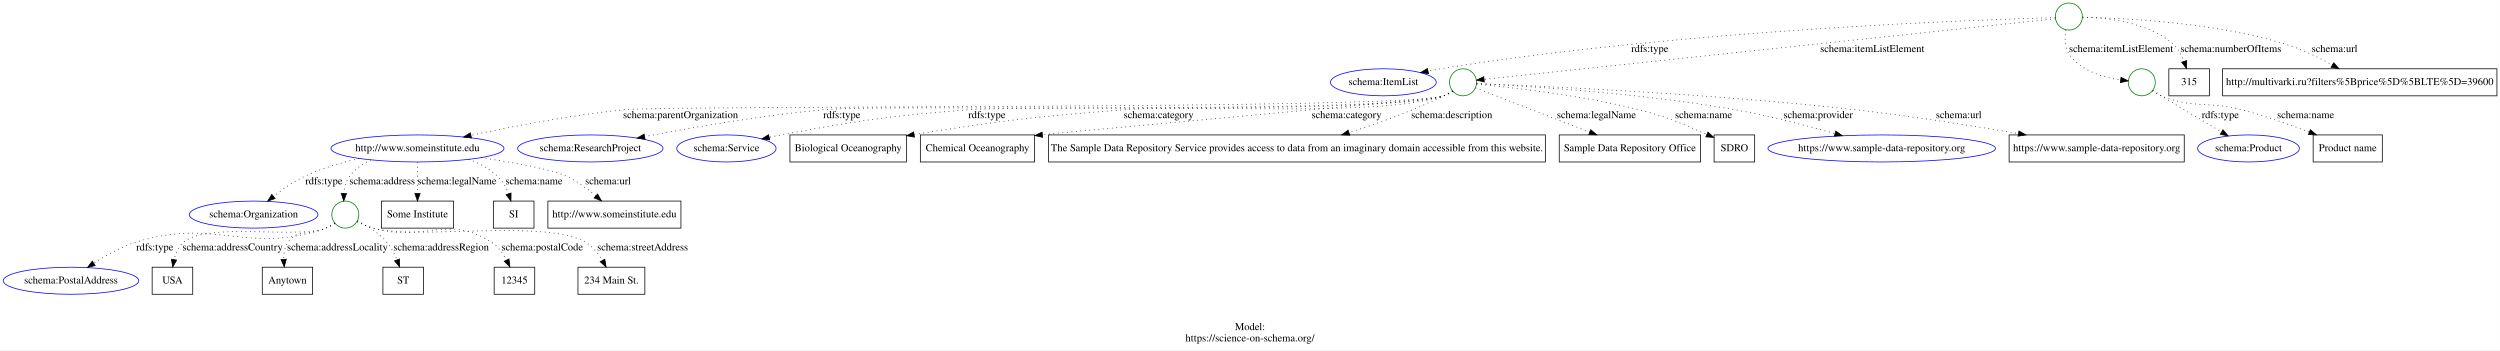
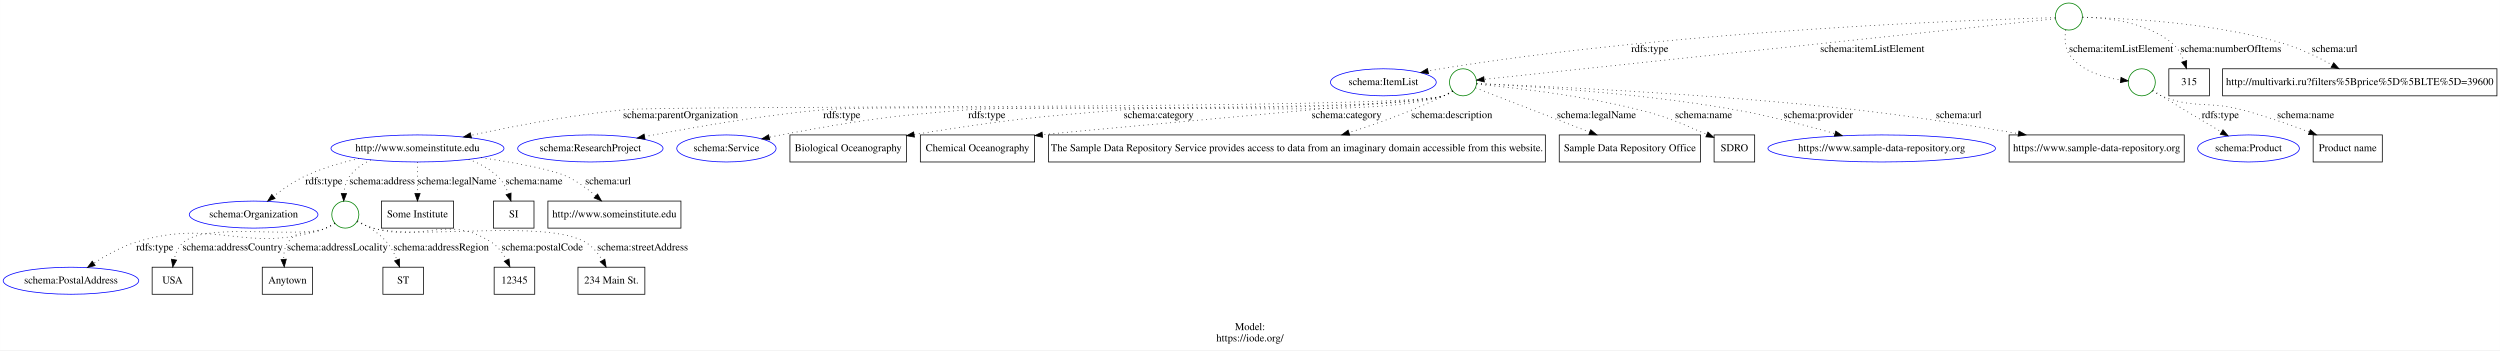
<svg xmlns="http://www.w3.org/2000/svg" width="3326pt" height="466pt" viewBox="0.00 0.00 3325.84 466.00">
  <g id="graph0" class="graph" transform="scale(1 1) rotate(0) translate(4 462)">
    <polygon fill="white" stroke="transparent" points="-4,4 -4,-462 3321.84,-462 3321.84,4 -4,4" />
    <text text-anchor="middle" x="1658.92" y="-22.8" font-family="Times,serif" font-size="14.00">Model:</text>
-     <text text-anchor="middle" x="1658.92" y="-7.8" font-family="Times,serif" font-size="14.00">https://science-on-schema.org/</text>
+     <text text-anchor="middle" x="1658.92" y="-7.8" font-family="Times,serif" font-size="14.00">https://iode.org/</text>
    <g id="node1" class="node">
      <ellipse fill="none" stroke="blue" cx="551.34" cy="-264.5" rx="115.08" ry="18" />
      <text text-anchor="middle" x="551.34" y="-260.8" font-family="Times,serif" font-size="14.00">http://www.someinstitute.edu</text>
    </g>
    <g id="node2" class="node">
      <ellipse fill="none" stroke="blue" cx="333.34" cy="-176.5" rx="85.59" ry="18" />
      <text text-anchor="middle" x="333.34" y="-172.8" font-family="Times,serif" font-size="14.00">schema:Organization</text>
    </g>
    <g id="edge1" class="edge">
      <path fill="none" stroke="black" stroke-dasharray="1,5" d="M473.58,-251.09C450.04,-245.73 424.55,-238.26 402.34,-228 387.23,-221.02 372.12,-210.46 359.91,-200.81" />
      <polygon fill="black" stroke="black" points="361.92,-197.93 351.95,-194.32 357.49,-203.35 361.92,-197.93" />
      <text text-anchor="middle" x="426.84" y="-216.8" font-family="Times,serif" font-size="14.00">rdfs:type</text>
    </g>
    <g id="node3" class="node">
      <ellipse fill="none" stroke="green" cx="455.34" cy="-176.5" rx="18" ry="18" />
    </g>
    <g id="edge2" class="edge">
      <path fill="none" stroke="black" stroke-dasharray="1,5" d="M489.22,-249.26C478.5,-244.19 468.52,-237.31 461.34,-228 456.26,-221.41 454.11,-212.83 453.42,-204.62" />
      <polygon fill="black" stroke="black" points="456.92,-204.52 453.21,-194.59 449.92,-204.66 456.92,-204.52" />
      <text text-anchor="middle" x="504.34" y="-216.8" font-family="Times,serif" font-size="14.00">schema:address</text>
    </g>
    <g id="node4" class="node">
      <polygon fill="none" stroke="black" points="503.34,-158.5 503.34,-194.5 599.34,-194.5 599.34,-158.5 503.34,-158.5" />
      <text text-anchor="middle" x="551.34" y="-172.8" font-family="Times,serif" font-size="14.00">Some Institute</text>
    </g>
    <g id="edge3" class="edge">
      <path fill="none" stroke="black" stroke-dasharray="1,5" d="M551.34,-246.1C551.34,-234.25 551.34,-218.32 551.34,-204.79" />
      <polygon fill="black" stroke="black" points="554.84,-204.58 551.34,-194.58 547.84,-204.58 554.84,-204.58" />
      <text text-anchor="middle" x="603.84" y="-216.8" font-family="Times,serif" font-size="14.00">schema:legalName</text>
    </g>
    <g id="node5" class="node">
      <polygon fill="none" stroke="black" points="652.34,-158.5 652.34,-194.5 706.34,-194.5 706.34,-158.5 652.34,-158.5" />
      <text text-anchor="middle" x="679.34" y="-172.8" font-family="Times,serif" font-size="14.00">SI</text>
    </g>
    <g id="edge4" class="edge">
      <path fill="none" stroke="black" stroke-dasharray="1,5" d="M619.56,-250C633.25,-244.85 646.68,-237.77 657.34,-228 664.24,-221.69 669.07,-212.83 672.42,-204.3" />
      <polygon fill="black" stroke="black" points="675.81,-205.19 675.69,-194.6 669.18,-202.95 675.81,-205.19" />
      <text text-anchor="middle" x="706.34" y="-216.8" font-family="Times,serif" font-size="14.00">schema:name</text>
    </g>
    <g id="node6" class="node">
      <polygon fill="none" stroke="black" points="724.84,-158.5 724.84,-194.5 901.84,-194.5 901.84,-158.5 724.84,-158.5" />
      <text text-anchor="middle" x="813.34" y="-172.8" font-family="Times,serif" font-size="14.00">http://www.someinstitute.edu</text>
    </g>
    <g id="edge5" class="edge">
      <path fill="none" stroke="black" stroke-dasharray="1,5" d="M636.16,-252.31C679.93,-245.72 728.27,-236.95 748.34,-228 762.84,-221.54 776.99,-211.18 788.36,-201.52" />
      <polygon fill="black" stroke="black" points="790.94,-203.92 796.12,-194.68 786.31,-198.67 790.94,-203.92" />
      <text text-anchor="middle" x="804.84" y="-216.8" font-family="Times,serif" font-size="14.00">schema:url</text>
    </g>
    <g id="node22" class="node">
      <ellipse fill="none" stroke="blue" cx="90.34" cy="-88.5" rx="90.18" ry="18" />
      <text text-anchor="middle" x="90.34" y="-84.8" font-family="Times,serif" font-size="14.00">schema:PostalAddress</text>
    </g>
    <g id="edge21" class="edge">
      <path fill="none" stroke="black" stroke-dasharray="1,5" d="M441.46,-164.62C437.44,-162 432.9,-159.53 428.34,-158 322.3,-122.46 284.23,-172.92 177.34,-140 157.2,-133.8 136.72,-122.22 120.69,-111.72" />
      <polygon fill="black" stroke="black" points="122.53,-108.73 112.28,-106.04 118.61,-114.53 122.53,-108.73" />
      <text text-anchor="middle" x="201.84" y="-128.8" font-family="Times,serif" font-size="14.00">rdfs:type</text>
    </g>
    <g id="node23" class="node">
      <polygon fill="none" stroke="black" points="198.34,-70.5 198.34,-106.5 252.34,-106.5 252.34,-70.5 198.34,-70.5" />
      <text text-anchor="middle" x="225.34" y="-84.8" font-family="Times,serif" font-size="14.00">USA</text>
    </g>
    <g id="edge22" class="edge">
      <path fill="none" stroke="black" stroke-dasharray="1,5" d="M441.44,-164.69C437.41,-162.07 432.88,-159.58 428.34,-158 388.71,-144.19 272.74,-166.67 240.34,-140 233.34,-134.23 229.51,-125.36 227.45,-116.64" />
      <polygon fill="black" stroke="black" points="230.88,-115.96 225.75,-106.68 223.98,-117.13 230.88,-115.96" />
      <text text-anchor="middle" x="305.34" y="-128.8" font-family="Times,serif" font-size="14.00">schema:addressCountry</text>
    </g>
    <g id="node24" class="node">
      <polygon fill="none" stroke="black" points="344.84,-70.5 344.84,-106.5 411.84,-106.5 411.84,-70.5 344.84,-70.5" />
      <text text-anchor="middle" x="378.34" y="-84.8" font-family="Times,serif" font-size="14.00">Anytown</text>
    </g>
    <g id="edge23" class="edge">
      <path fill="none" stroke="black" stroke-dasharray="1,5" d="M441.12,-165.44C437.1,-162.83 432.64,-160.15 428.34,-158 407.59,-147.63 392.81,-158.89 379.34,-140 374.67,-133.45 373.22,-125.1 373.28,-117.09" />
      <polygon fill="black" stroke="black" points="376.79,-117.18 374.09,-106.93 369.81,-116.62 376.79,-117.18" />
      <text text-anchor="middle" x="444.84" y="-128.8" font-family="Times,serif" font-size="14.00">schema:addressLocality</text>
    </g>
    <g id="node25" class="node">
      <polygon fill="none" stroke="black" points="505.34,-70.5 505.34,-106.5 559.34,-106.5 559.34,-70.5 505.34,-70.5" />
      <text text-anchor="middle" x="532.34" y="-84.8" font-family="Times,serif" font-size="14.00">ST</text>
    </g>
    <g id="edge24" class="edge">
      <path fill="none" stroke="black" stroke-dasharray="1,5" d="M471.63,-168.22C483.67,-162.15 499.75,-152.47 510.34,-140 516.15,-133.16 520.66,-124.55 524.04,-116.38" />
      <polygon fill="black" stroke="black" points="527.4,-117.39 527.61,-106.8 520.84,-114.94 527.4,-117.39" />
      <text text-anchor="middle" x="582.84" y="-128.8" font-family="Times,serif" font-size="14.00">schema:addressRegion</text>
    </g>
    <g id="node26" class="node">
      <polygon fill="none" stroke="black" points="653.34,-70.5 653.34,-106.5 707.34,-106.5 707.34,-70.5 653.34,-70.5" />
      <text text-anchor="middle" x="680.34" y="-84.8" font-family="Times,serif" font-size="14.00">12345</text>
    </g>
    <g id="edge25" class="edge">
      <path fill="none" stroke="black" stroke-dasharray="1,5" d="M470.87,-167.21C477.86,-163.83 486.33,-160.21 494.34,-158 561.21,-139.59 590.88,-177.3 649.34,-140 658.22,-134.33 664.96,-125.12 669.85,-116.1" />
      <polygon fill="black" stroke="black" points="673.08,-117.46 674.28,-106.93 666.78,-114.41 673.08,-117.46" />
      <text text-anchor="middle" x="717.34" y="-128.8" font-family="Times,serif" font-size="14.00">schema:postalCode</text>
    </g>
    <g id="node27" class="node">
      <polygon fill="none" stroke="black" points="764.84,-70.5 764.84,-106.5 853.84,-106.5 853.84,-70.5 764.84,-70.5" />
      <text text-anchor="middle" x="809.34" y="-84.8" font-family="Times,serif" font-size="14.00">234 Main St.</text>
    </g>
    <g id="edge26" class="edge">
      <path fill="none" stroke="black" stroke-dasharray="1,5" d="M470.82,-167.02C477.8,-163.6 486.27,-160 494.34,-158 554.86,-143 720.06,-170.68 774.34,-140 784.09,-134.49 791.73,-125 797.35,-115.73" />
      <polygon fill="black" stroke="black" points="800.57,-117.14 802.3,-106.68 794.43,-113.78 800.57,-117.14" />
      <text text-anchor="middle" x="850.84" y="-128.8" font-family="Times,serif" font-size="14.00">schema:streetAddress</text>
    </g>
    <g id="node7" class="node">
      <ellipse fill="none" stroke="green" cx="2748.34" cy="-440" rx="18" ry="18" />
    </g>
    <g id="node8" class="node">
      <ellipse fill="none" stroke="blue" cx="1836.34" cy="-352.5" rx="70.39" ry="18" />
      <text text-anchor="middle" x="1836.34" y="-348.8" font-family="Times,serif" font-size="14.00">schema:ItemList</text>
    </g>
    <g id="edge6" class="edge">
      <path fill="none" stroke="black" stroke-dasharray="1,5" d="M2730.34,-438.56C2641.32,-436.19 2239.49,-422.97 1915.34,-371 1909.06,-369.99 1902.53,-368.79 1896.04,-367.5" />
      <polygon fill="black" stroke="black" points="1896.4,-364.01 1885.9,-365.41 1894.99,-370.86 1896.4,-364.01" />
      <text text-anchor="middle" x="2190.84" y="-392.8" font-family="Times,serif" font-size="14.00">rdfs:type</text>
    </g>
    <g id="node9" class="node">
      <ellipse fill="none" stroke="green" cx="1942.34" cy="-352.5" rx="18" ry="18" />
    </g>
    <g id="edge7" class="edge">
      <path fill="none" stroke="black" stroke-dasharray="1,5" d="M2730.38,-437.09C2626.11,-426.03 2098.87,-370.1 1970.53,-356.49" />
      <polygon fill="black" stroke="black" points="1970.66,-352.98 1960.35,-355.41 1969.92,-359.95 1970.66,-352.98" />
      <text text-anchor="middle" x="2486.84" y="-392.8" font-family="Times,serif" font-size="14.00">schema:itemListElement</text>
    </g>
    <g id="node10" class="node">
      <ellipse fill="none" stroke="green" cx="2845.34" cy="-352.5" rx="18" ry="18" />
    </g>
    <g id="edge8" class="edge">
      <path fill="none" stroke="black" stroke-dasharray="1,5" d="M2744.21,-422.22C2742.64,-411.74 2742.6,-398.48 2749.34,-389 2764.73,-367.37 2794.83,-358.9 2817.25,-355.59" />
      <polygon fill="black" stroke="black" points="2817.73,-359.06 2827.23,-354.38 2816.88,-352.11 2817.73,-359.06" />
      <text text-anchor="middle" x="2817.84" y="-392.8" font-family="Times,serif" font-size="14.00">schema:itemListElement</text>
    </g>
    <g id="node11" class="node">
      <polygon fill="none" stroke="black" points="2881.34,-334.5 2881.34,-370.5 2935.34,-370.5 2935.34,-334.5 2881.34,-334.5" />
      <text text-anchor="middle" x="2908.34" y="-348.8" font-family="Times,serif" font-size="14.00">315</text>
    </g>
    <g id="edge9" class="edge">
      <path fill="none" stroke="black" stroke-dasharray="1,5" d="M2766.72,-439.24C2795.55,-438.64 2851.68,-433.44 2886.34,-404 2893.47,-397.95 2898.36,-389.16 2901.68,-380.6" />
      <polygon fill="black" stroke="black" points="2905.09,-381.43 2904.91,-370.84 2898.45,-379.23 2905.09,-381.43" />
      <text text-anchor="middle" x="2963.84" y="-392.8" font-family="Times,serif" font-size="14.00">schema:numberOfItems</text>
    </g>
    <g id="node12" class="node">
      <polygon fill="none" stroke="black" points="2952.84,-334.5 2952.84,-370.5 3317.84,-370.5 3317.84,-334.5 2952.84,-334.5" />
      <text text-anchor="middle" x="3135.34" y="-348.8" font-family="Times,serif" font-size="14.00">http://multivarki.ru?filters%5Bprice%5D%5BLTE%5D=39600</text>
    </g>
    <g id="edge10" class="edge">
      <path fill="none" stroke="black" stroke-dasharray="1,5" d="M2766.52,-438.9C2812.43,-438.21 2936.4,-433.52 3034.34,-404 3056.76,-397.24 3080.25,-385.8 3098.93,-375.51" />
      <polygon fill="black" stroke="black" points="3100.69,-378.53 3107.69,-370.58 3097.25,-372.43 3100.69,-378.53" />
      <text text-anchor="middle" x="3101.84" y="-392.8" font-family="Times,serif" font-size="14.00">schema:url</text>
    </g>
    <g id="edge18" class="edge">
      <path fill="none" stroke="black" stroke-dasharray="1,5" d="M1928.8,-340.63C1924.7,-337.95 1920.04,-335.43 1915.34,-334 1857.46,-316.36 886.55,-321.98 826.34,-316 756.54,-309.06 677.92,-293.87 622.67,-281.95" />
      <polygon fill="black" stroke="black" points="623.15,-278.47 612.64,-279.76 621.66,-285.31 623.15,-278.47" />
      <text text-anchor="middle" x="901.34" y="-304.8" font-family="Times,serif" font-size="14.00">schema:parentOrganization</text>
    </g>
    <g id="node13" class="node">
      <ellipse fill="none" stroke="blue" cx="781.34" cy="-264.5" rx="96.68" ry="18" />
      <text text-anchor="middle" x="781.34" y="-260.8" font-family="Times,serif" font-size="14.00">schema:ResearchProject</text>
    </g>
    <g id="edge11" class="edge">
      <path fill="none" stroke="black" stroke-dasharray="1,5" d="M1928.79,-340.65C1924.7,-337.96 1920.04,-335.45 1915.34,-334 1827.81,-307.07 1182.54,-324.33 1091.34,-316 1009.43,-308.52 916.41,-292.32 853.82,-280.27" />
      <polygon fill="black" stroke="black" points="854.14,-276.77 843.65,-278.3 852.8,-283.64 854.14,-276.77" />
      <text text-anchor="middle" x="1115.84" y="-304.8" font-family="Times,serif" font-size="14.00">rdfs:type</text>
    </g>
    <g id="node14" class="node">
      <ellipse fill="none" stroke="blue" cx="962.34" cy="-264.5" rx="66.09" ry="18" />
      <text text-anchor="middle" x="962.34" y="-260.8" font-family="Times,serif" font-size="14.00">schema:Service</text>
    </g>
    <g id="edge12" class="edge">
      <path fill="none" stroke="black" stroke-dasharray="1,5" d="M1928.5,-340.49C1924.48,-337.87 1919.93,-335.43 1915.34,-334 1848.37,-313.15 1354.25,-321.65 1284.34,-316 1173.95,-307.08 1146.29,-302.94 1037.34,-283 1031.53,-281.94 1025.49,-280.72 1019.47,-279.43" />
      <polygon fill="black" stroke="black" points="1019.93,-275.95 1009.41,-277.21 1018.42,-282.78 1019.93,-275.95" />
      <text text-anchor="middle" x="1308.84" y="-304.8" font-family="Times,serif" font-size="14.00">rdfs:type</text>
    </g>
    <g id="node15" class="node">
      <polygon fill="none" stroke="black" points="1046.84,-246.5 1046.84,-282.5 1201.84,-282.5 1201.84,-246.5 1046.84,-246.5" />
      <text text-anchor="middle" x="1124.34" y="-260.8" font-family="Times,serif" font-size="14.00">Biological Oceanography</text>
    </g>
    <g id="edge13" class="edge">
      <path fill="none" stroke="black" stroke-dasharray="1,5" d="M1928.49,-340.53C1924.47,-337.91 1919.92,-335.46 1915.34,-334 1825.49,-305.34 1585.35,-323.52 1491.34,-316 1369.61,-306.26 1336.74,-302.88 1212.01,-283.04" />
      <polygon fill="black" stroke="black" points="1212.5,-279.58 1202.07,-281.46 1211.4,-286.49 1212.5,-279.58" />
      <text text-anchor="middle" x="1537.34" y="-304.8" font-family="Times,serif" font-size="14.00">schema:category</text>
    </g>
    <g id="node16" class="node">
      <polygon fill="none" stroke="black" points="1220.34,-246.5 1220.34,-282.5 1372.34,-282.5 1372.34,-246.5 1220.34,-246.5" />
      <text text-anchor="middle" x="1296.34" y="-260.8" font-family="Times,serif" font-size="14.00">Chemical Oceanography</text>
    </g>
    <g id="edge14" class="edge">
      <path fill="none" stroke="black" stroke-dasharray="1,5" d="M1928.44,-340.69C1924.41,-338.07 1919.88,-335.58 1915.34,-334 1902.18,-329.41 1459.16,-290.71 1382.99,-282.81" />
      <polygon fill="black" stroke="black" points="1383.06,-279.29 1372.73,-281.63 1382.27,-286.25 1383.06,-279.29" />
      <text text-anchor="middle" x="1787.34" y="-304.8" font-family="Times,serif" font-size="14.00">schema:category</text>
    </g>
    <g id="node17" class="node">
      <polygon fill="none" stroke="black" points="1390.84,-246.5 1390.84,-282.5 2051.84,-282.5 2051.84,-246.5 1390.84,-246.5" />
      <text text-anchor="middle" x="1721.34" y="-260.8" font-family="Times,serif" font-size="14.00">The Sample Data Repository Service provides access to data from an imaginary domain accessible from this website.</text>
    </g>
    <g id="edge15" class="edge">
      <path fill="none" stroke="black" stroke-dasharray="1,5" d="M1928.14,-341.4C1924.11,-338.79 1919.65,-336.12 1915.34,-334 1875.48,-314.39 1828.55,-297.66 1790.84,-285.65" />
      <polygon fill="black" stroke="black" points="1791.55,-282.2 1780.96,-282.54 1789.45,-288.88 1791.55,-282.2" />
      <text text-anchor="middle" x="1927.34" y="-304.8" font-family="Times,serif" font-size="14.00">schema:description</text>
    </g>
    <g id="node18" class="node">
      <polygon fill="none" stroke="black" points="2070.34,-246.5 2070.34,-282.5 2258.34,-282.5 2258.34,-246.5 2070.34,-246.5" />
      <text text-anchor="middle" x="2164.34" y="-260.8" font-family="Times,serif" font-size="14.00">Sample Data Repository Office</text>
    </g>
    <g id="edge16" class="edge">
      <path fill="none" stroke="black" stroke-dasharray="1,5" d="M1959.03,-345.04C1990.79,-332.73 2061.19,-305.46 2110.65,-286.3" />
      <polygon fill="black" stroke="black" points="2112.19,-289.46 2120.25,-282.58 2109.66,-282.93 2112.19,-289.46" />
      <text text-anchor="middle" x="2119.84" y="-304.8" font-family="Times,serif" font-size="14.00">schema:legalName</text>
    </g>
    <g id="node19" class="node">
      <polygon fill="none" stroke="black" points="2276.34,-246.5 2276.34,-282.5 2330.34,-282.5 2330.34,-246.5 2276.34,-246.5" />
      <text text-anchor="middle" x="2303.34" y="-260.8" font-family="Times,serif" font-size="14.00">SDRO</text>
    </g>
    <g id="edge17" class="edge">
      <path fill="none" stroke="black" stroke-dasharray="1,5" d="M1960.19,-350C1999.66,-346.43 2097.1,-336.17 2176.34,-316 2215.18,-306.11 2226.25,-300.55 2266.59,-283.19" />
      <polygon fill="black" stroke="black" points="2268.15,-286.33 2275.96,-279.18 2265.39,-279.9 2268.15,-286.33" />
      <text text-anchor="middle" x="2262.34" y="-304.8" font-family="Times,serif" font-size="14.00">schema:name</text>
    </g>
    <g id="node20" class="node">
      <ellipse fill="none" stroke="blue" cx="2499.34" cy="-264.5" rx="151.37" ry="18" />
      <text text-anchor="middle" x="2499.34" y="-260.8" font-family="Times,serif" font-size="14.00">https://www.sample-data-repository.org</text>
    </g>
    <g id="edge19" class="edge">
      <path fill="none" stroke="black" stroke-dasharray="1,5" d="M1960.56,-350.72C2013.82,-348.21 2173.77,-339.16 2304.34,-316 2349.23,-308.04 2398.96,-295.09 2436.97,-284.3" />
      <polygon fill="black" stroke="black" points="2438.21,-287.58 2446.86,-281.46 2436.29,-280.85 2438.21,-287.58" />
      <text text-anchor="middle" x="2414.84" y="-304.8" font-family="Times,serif" font-size="14.00">schema:provider</text>
    </g>
    <g id="node21" class="node">
      <polygon fill="none" stroke="black" points="2668.84,-246.5 2668.84,-282.5 2901.84,-282.5 2901.84,-246.5 2668.84,-246.5" />
      <text text-anchor="middle" x="2785.34" y="-260.8" font-family="Times,serif" font-size="14.00">https://www.sample-data-repository.org</text>
    </g>
    <g id="edge20" class="edge">
      <path fill="none" stroke="black" stroke-dasharray="1,5" d="M1960.42,-350.85C2027.39,-348.31 2267.56,-338.13 2464.34,-316 2537.11,-307.82 2618.62,-294.95 2681.29,-284.25" />
      <polygon fill="black" stroke="black" points="2681.92,-287.69 2691.18,-282.55 2680.73,-280.8 2681.92,-287.69" />
      <text text-anchor="middle" x="2601.84" y="-304.8" font-family="Times,serif" font-size="14.00">schema:url</text>
    </g>
    <g id="node28" class="node">
      <ellipse fill="none" stroke="blue" cx="2987.34" cy="-264.5" rx="67.69" ry="18" />
      <text text-anchor="middle" x="2987.34" y="-260.8" font-family="Times,serif" font-size="14.00">schema:Product</text>
    </g>
    <g id="edge27" class="edge">
      <path fill="none" stroke="black" stroke-dasharray="1,5" d="M2860.13,-341.77C2864.08,-339.21 2868.36,-336.48 2872.34,-334 2898.65,-317.65 2928.74,-299.75 2951.55,-286.35" />
      <polygon fill="black" stroke="black" points="2953.36,-289.35 2960.21,-281.27 2949.82,-283.31 2953.36,-289.35" />
      <text text-anchor="middle" x="2949.84" y="-304.8" font-family="Times,serif" font-size="14.00">rdfs:type</text>
    </g>
    <g id="node29" class="node">
      <polygon fill="none" stroke="black" points="3073.34,-246.5 3073.34,-282.5 3165.34,-282.5 3165.34,-246.5 3073.34,-246.5" />
      <text text-anchor="middle" x="3119.34" y="-260.8" font-family="Times,serif" font-size="14.00">Product name</text>
    </g>
    <g id="edge28" class="edge">
      <path fill="none" stroke="black" stroke-dasharray="1,5" d="M2859.33,-340.91C2863.35,-338.29 2867.87,-335.74 2872.34,-334 2916.87,-316.65 2932.11,-328.1 2978.34,-316 3008.7,-308.05 3041.77,-296.38 3068.25,-286.25" />
      <polygon fill="black" stroke="black" points="3069.62,-289.47 3077.69,-282.6 3067.1,-282.94 3069.62,-289.47" />
      <text text-anchor="middle" x="3063.34" y="-304.8" font-family="Times,serif" font-size="14.00">schema:name</text>
    </g>
  </g>
</svg>
